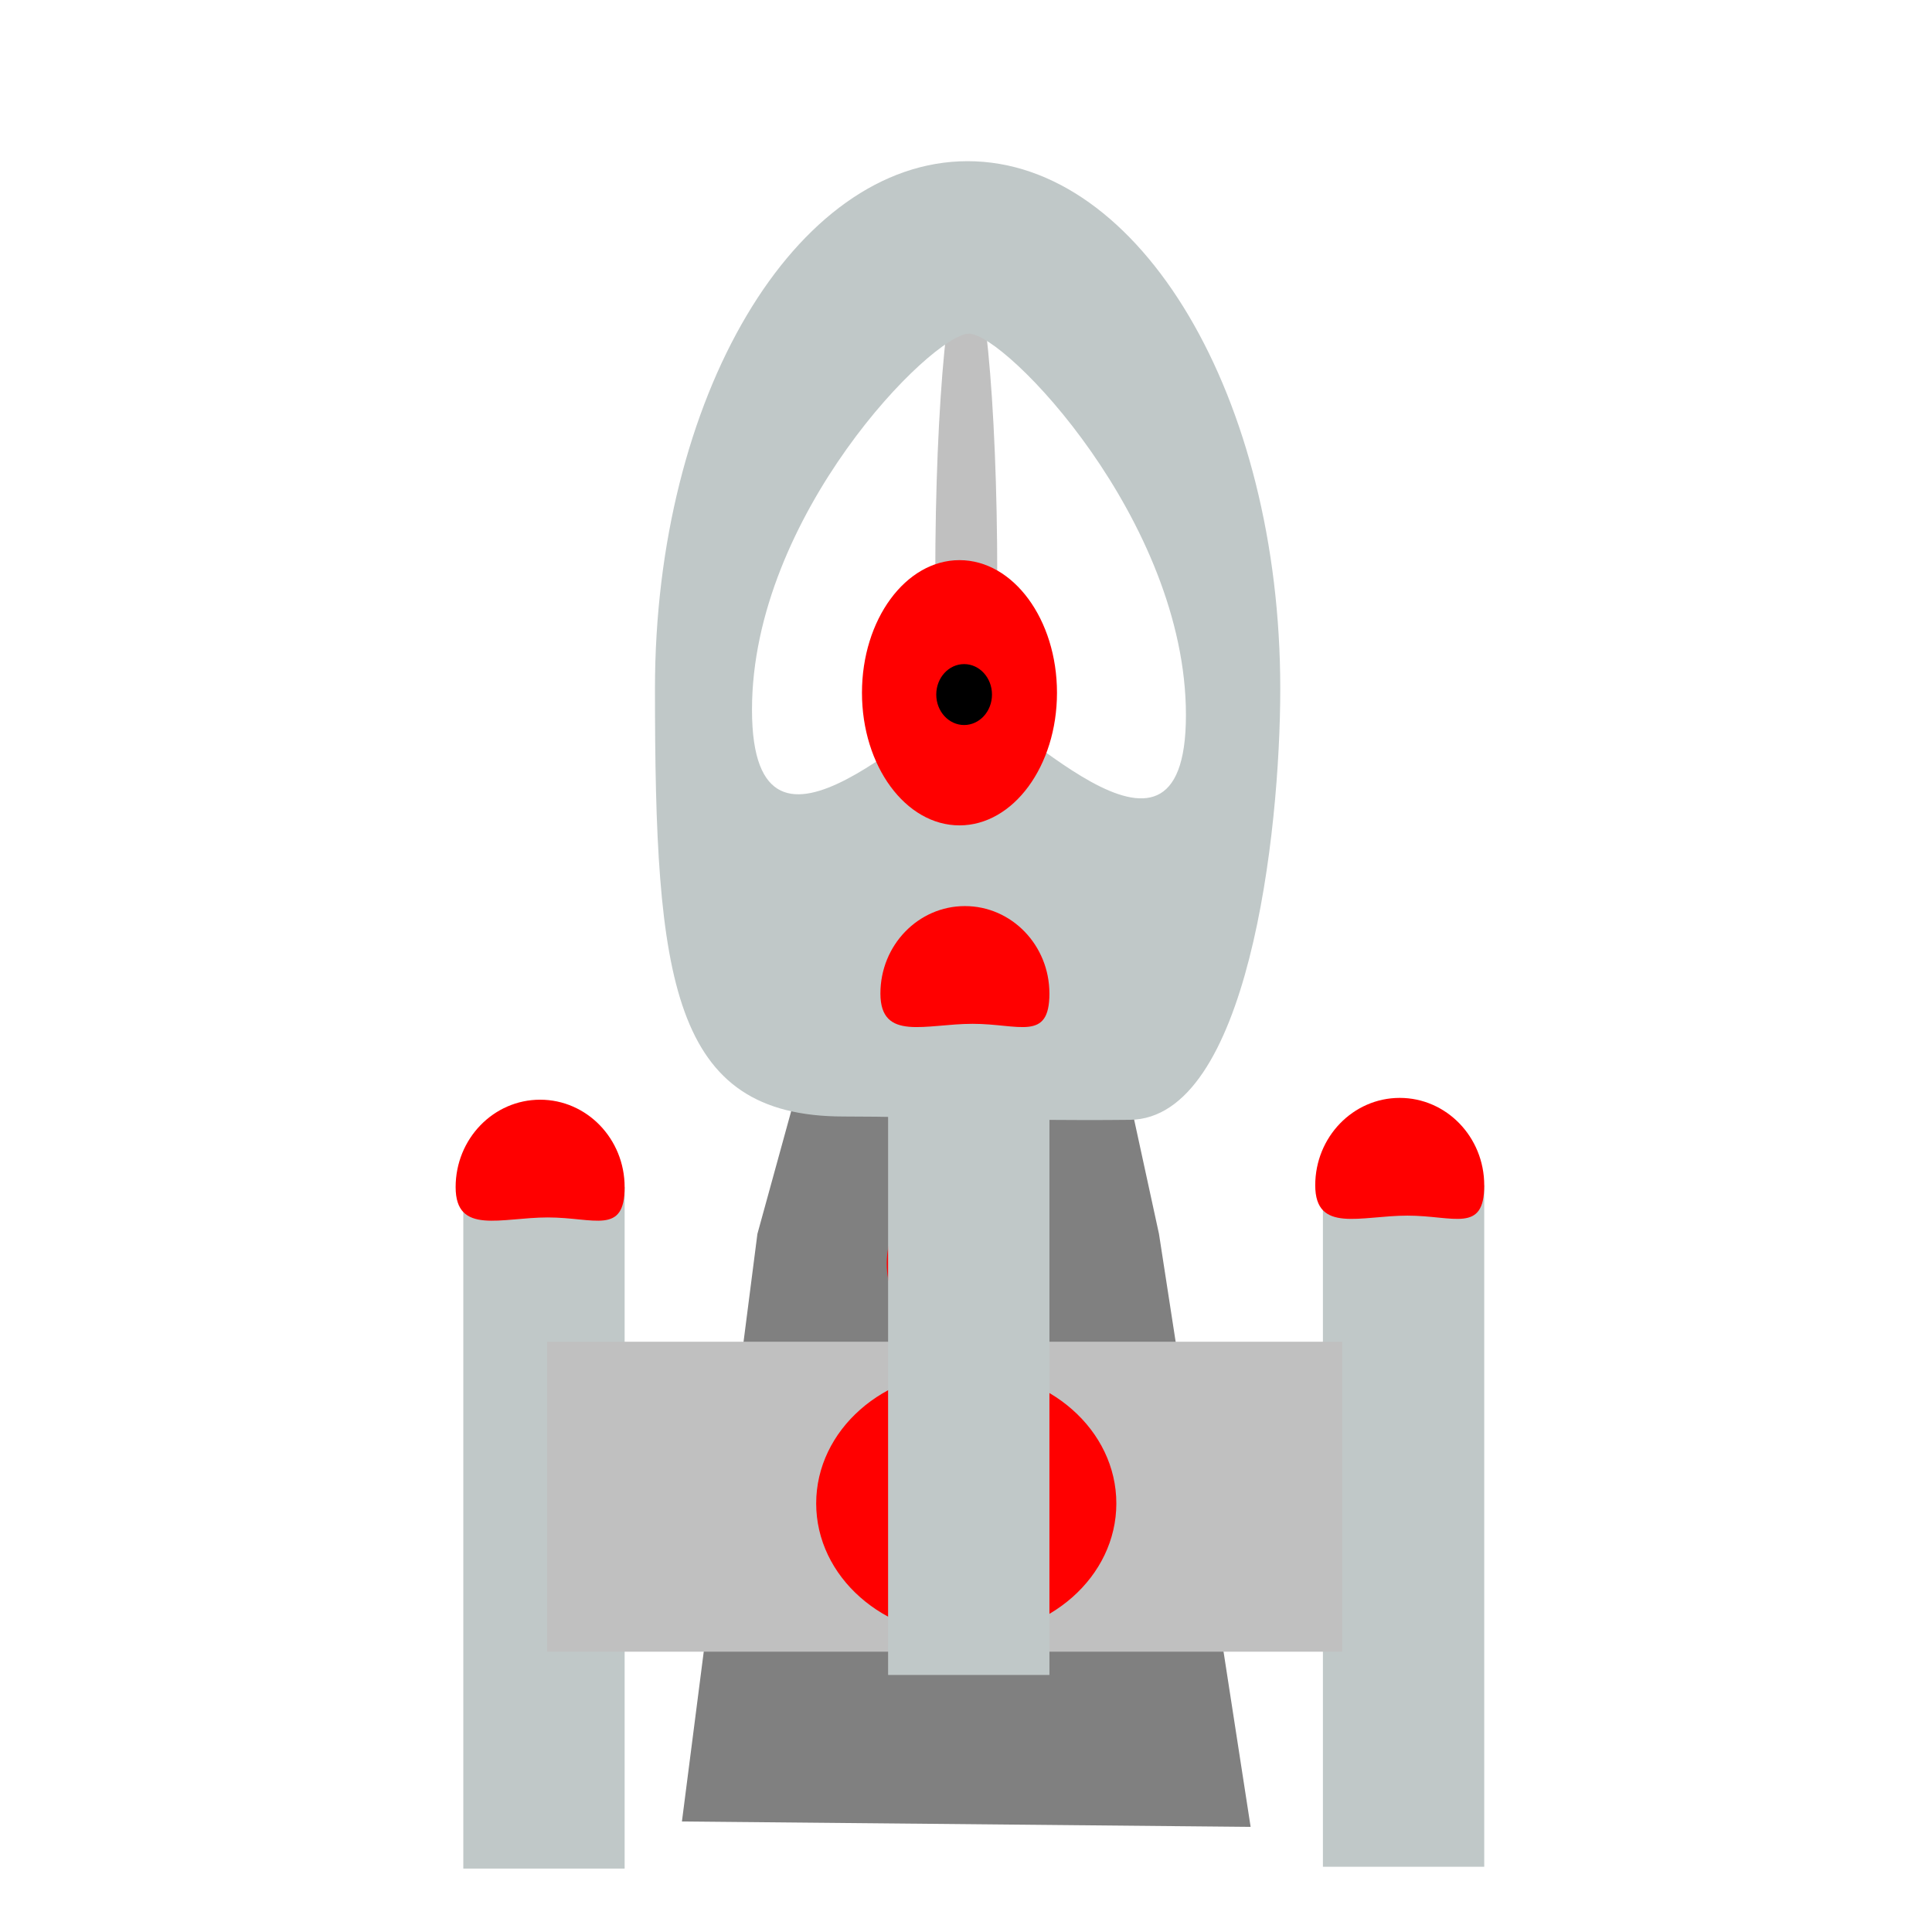
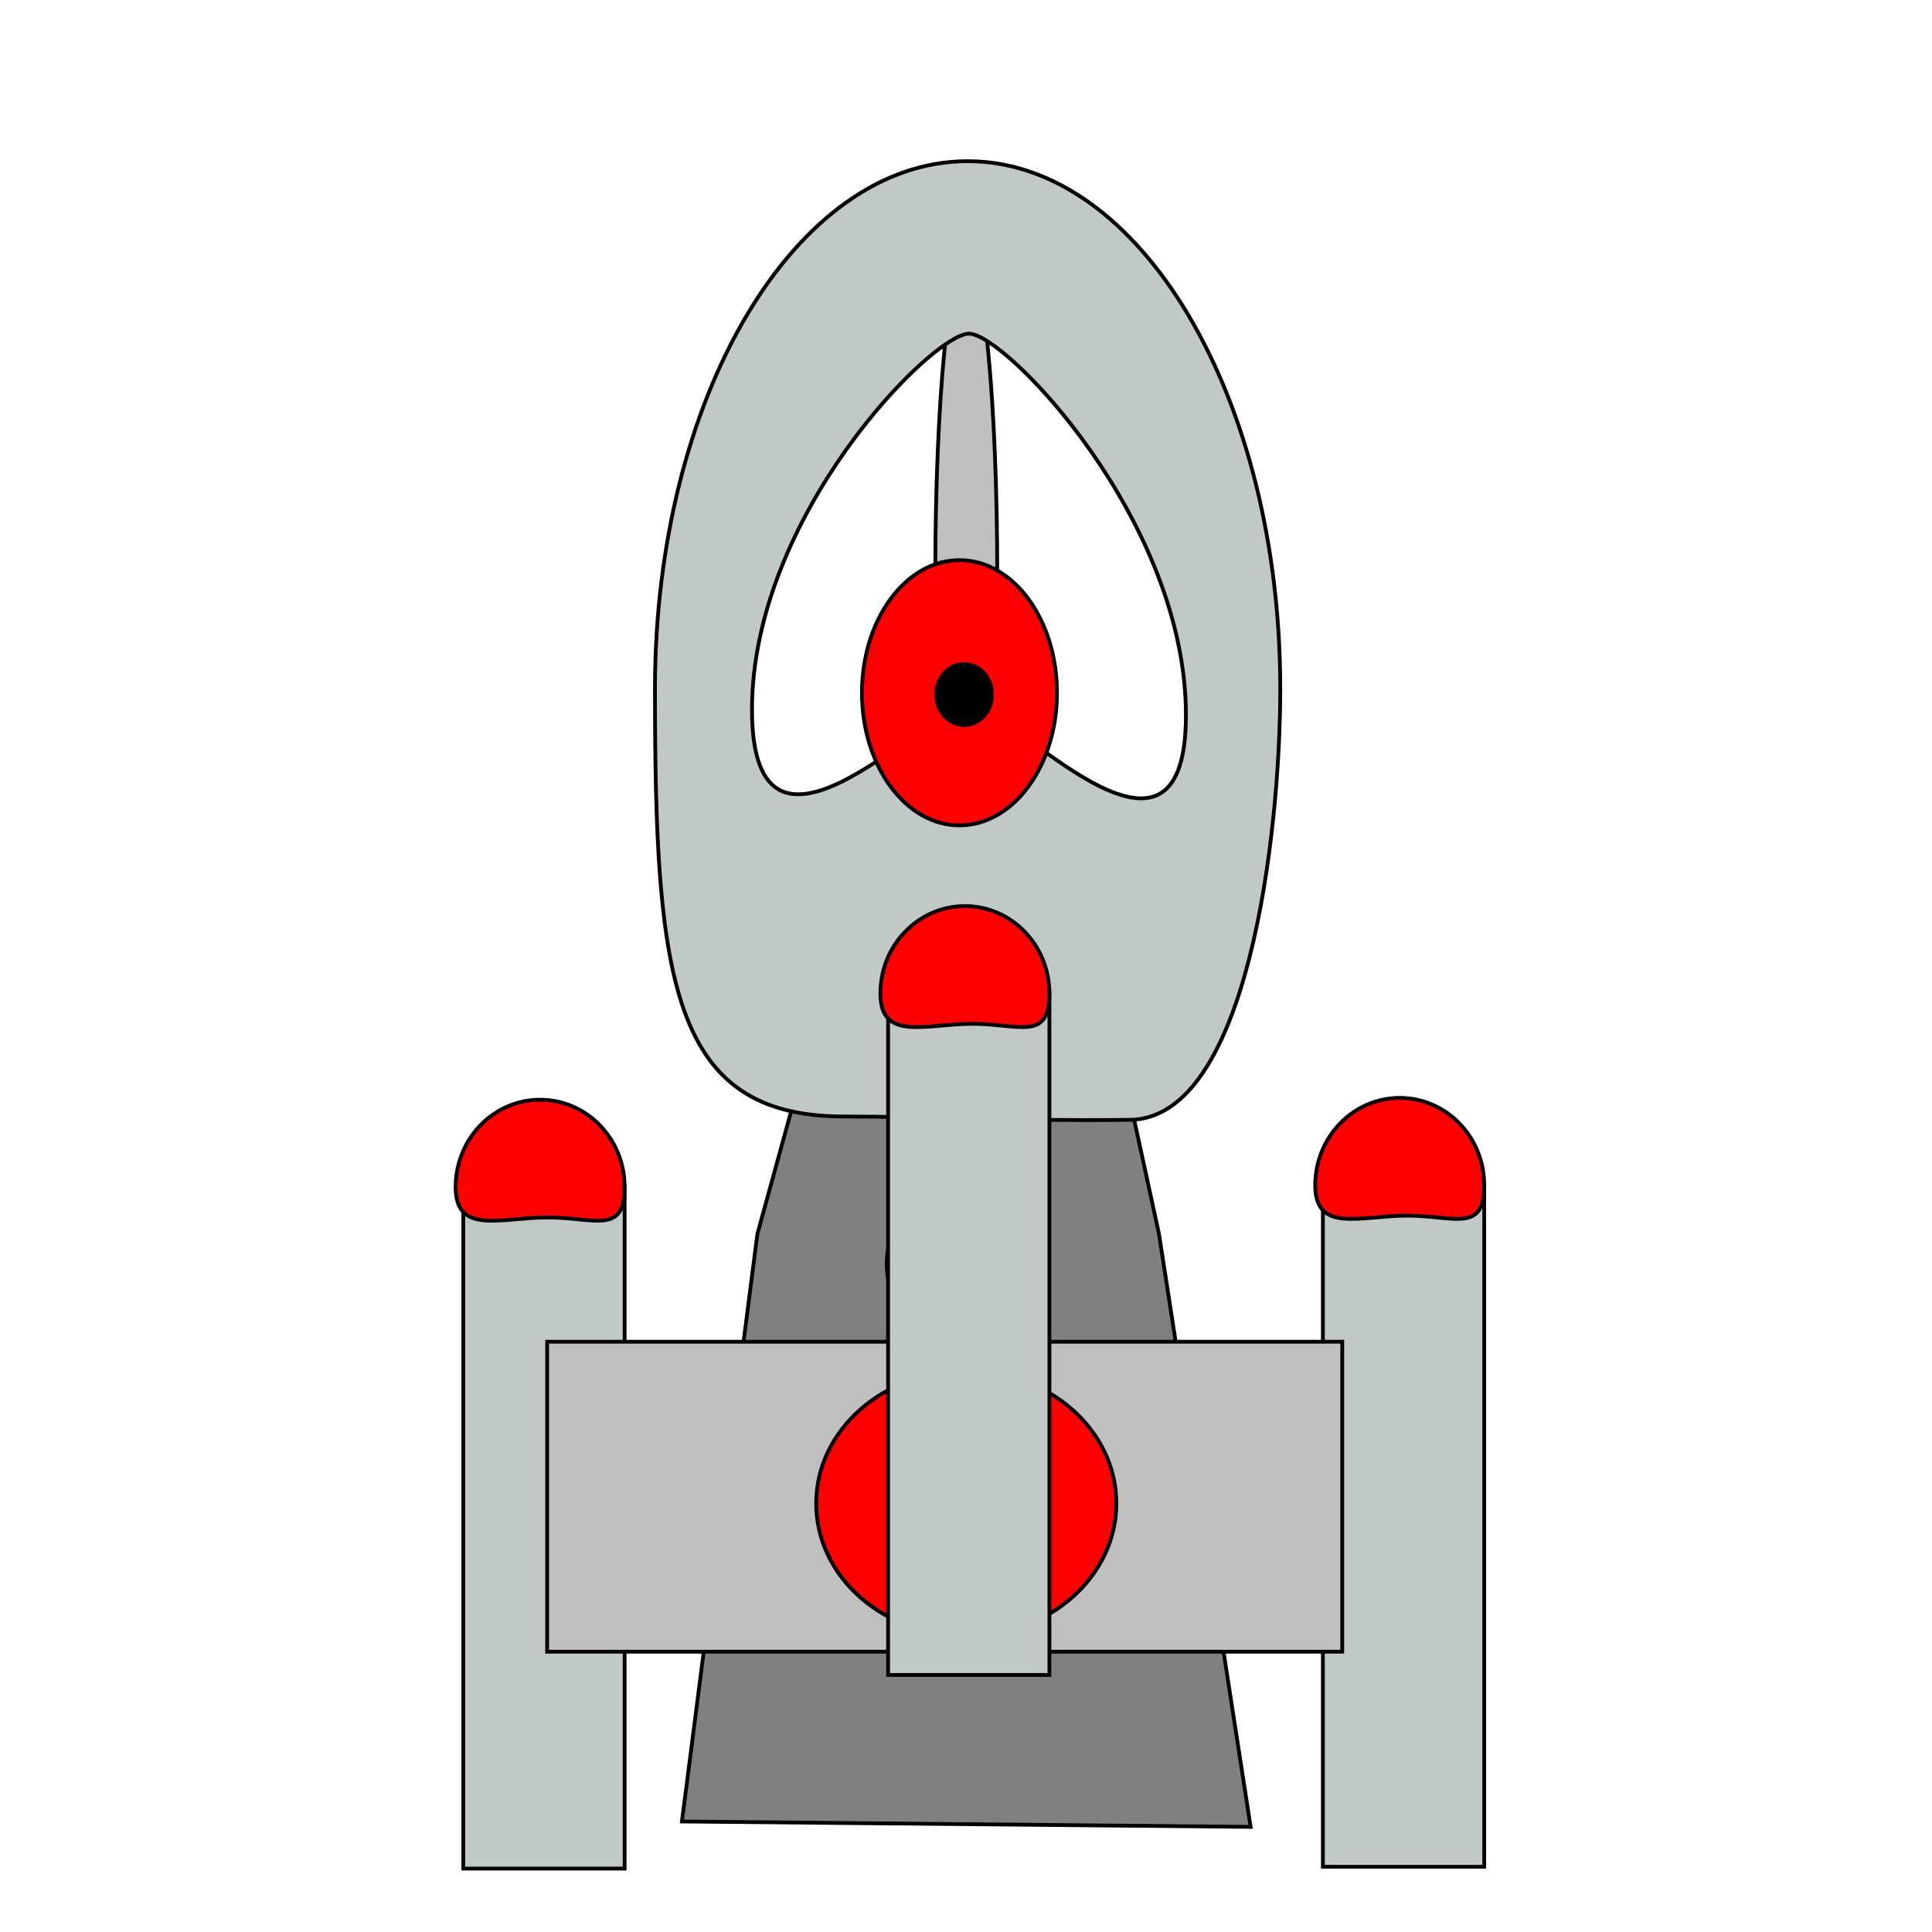
<svg xmlns="http://www.w3.org/2000/svg" xmlns:ns1="http://www.openswatchbook.org/uri/2009/osb" width="512" height="512" viewBox="0 0 135.467 135.467" version="1.1" id="svg8">
  <defs id="defs2">
    <linearGradient id="linearGradient6233" ns1:paint="solid">
      <stop style="stop-color:#ff0000;stop-opacity:1;" offset="0" id="stop6231" />
    </linearGradient>
  </defs>
  <g id="layer1" transform="translate(0,-161.5334)">
-     <ellipse style="fill:#c0c0c0;fill-opacity:1;stroke:none;stroke-width:0.265;stroke-opacity:1" id="path6357" cx="67.752" cy="201.939" rx="2.173" ry="22.301" />
-     <path style="fill:#808080;fill-opacity:1;stroke:none;stroke-width:0.265;stroke-opacity:1" d="m 56.696,235.012 h 21.734 l 2.835,13.04 6.426,41.577 -39.876,-0.378 5.292,-41.199 z" id="rect6314" />
-     <path style="fill:#c0c8c8;fill-opacity:1;stroke:none;stroke-width:1.086;stroke-opacity:1" d="m 256.428,42.715 c -45.761,0 -82.855,62.587 -82.855,139.793 -2e-5,77.206 4.28,113.377 50.041,113.377 22.88,0 42.774,1.23 75.816,0.883 31.221,-0.328 39.855,-75.657 39.855,-114.26 -2e-5,-77.206 -37.097,-139.793 -82.857,-139.793 z m 0.358,45.714 c 9.665,0 57.5,49.591 57.5,101.072 -1.4e-4,51.48 -47.835,-3.216 -57.5,-3.216 -9.665,0 -57.5,53.267 -57.5,1.787 -6e-5,-51.481 47.835,-99.643 57.5,-99.643 z" transform="matrix(0.2645833,0,0,0.2645833,0,161.5334)" id="path3713" />
-     <ellipse style="fill:#ff0000;fill-opacity:1;stroke:none;stroke-width:0.327;stroke-opacity:1" id="path4529" cx="67.276" cy="210.108" rx="6.837" ry="9.299" />
-     <ellipse style="fill:#000000;fill-opacity:1;stroke:none;stroke-width:0.327;stroke-opacity:1" id="path4533" cx="67.602" cy="210.234" rx="1.954" ry="2.136" />
-     <rect style="fill:#c0c8c8;fill-opacity:1;stroke:none;stroke-width:0.297;stroke-opacity:1" id="rect4552-4" width="11.312" height="47.782" x="32.486" y="244.771" />
-     <path style="fill:#ff0000;fill-opacity:1;stroke:none;stroke-width:0.243;stroke-opacity:1" d="m 43.799,244.771 c 10e-7,3.385 -2.114,2.126 -5.387,2.126 -3.273,0 -6.464,1.259 -6.464,-2.126 -2e-6,-3.385 2.653,-6.129 5.925,-6.129 3.273,0 5.925,2.744 5.925,6.129 z" id="path4556-8" />
-     <rect style="fill:#c0c8c8;fill-opacity:1;stroke:none;stroke-width:0.297;stroke-opacity:1" id="rect4552-0-0" width="11.312" height="47.782" x="92.759" y="244.644" />
-     <path style="fill:#ff0000;fill-opacity:1;stroke:none;stroke-width:0.243;stroke-opacity:1" d="m 104.072,244.644 c 0,3.385 -2.114,2.126 -5.387,2.126 -3.273,0 -6.464,1.259 -6.464,-2.126 0,-3.385 2.653,-6.129 5.925,-6.129 3.273,0 5.925,2.744 5.925,6.129 z" id="path4556-1-1" />
-     <ellipse style="fill:#ff0000;fill-opacity:1;stroke:none;stroke-width:0.265;stroke-opacity:1" id="path6297" cx="66.902" cy="250.131" rx="4.725" ry="5.292" />
-     <ellipse style="fill:#000000;fill-opacity:1;stroke:none;stroke-width:0.327;stroke-opacity:1" id="path4533-1" cx="67.091" cy="249.942" rx="1.954" ry="2.136" />
-     <rect style="fill:#c0c0c0;fill-opacity:1;stroke:none;stroke-width:0.265;stroke-opacity:1" id="rect6316" width="55.751" height="21.734" x="38.365" y="255.612" />
-     <ellipse style="fill:#ff0000;fill-opacity:1;stroke:none;stroke-width:0.406;stroke-opacity:1" id="path4529-4" ry="9.299" rx="10.523" cy="266.951" cx="67.752" />
-     <ellipse style="fill:#000000;fill-opacity:1;stroke:none;stroke-width:0.327;stroke-opacity:1" id="path4533-2" cx="68.361" cy="267.077" rx="1.954" ry="2.136" />
-     <rect style="fill:#c0c8c8;fill-opacity:1;stroke:none;stroke-width:0.297;stroke-opacity:1" id="rect4552-4-9" width="11.312" height="47.782" x="62.271" y="231.195" />
-     <path style="fill:#ff0000;fill-opacity:1;stroke:none;stroke-width:0.243;stroke-opacity:1" d="m 73.583,231.195 c 1e-6,3.385 -2.114,2.126 -5.387,2.126 -3.273,0 -6.464,1.259 -6.464,-2.126 -2e-6,-3.385 2.653,-6.129 5.925,-6.129 3.273,0 5.925,2.744 5.925,6.129 z" id="path4556-8-4" />
+     <ellipse style="fill:#c0c0c0;fill-opacity:1;stroke:#000000;stroke-width:0.265;stroke-opacity:1;stroke-miterlimit:4;stroke-dasharray:none" id="path6357" cx="67.752" cy="201.939" rx="2.173" ry="22.301" />
+     <path style="fill:#808080;fill-opacity:1;stroke:#000000;stroke-width:0.265;stroke-opacity:1;stroke-miterlimit:4;stroke-dasharray:none" d="m 56.696,235.012 h 21.734 l 2.835,13.04 6.426,41.577 -39.876,-0.378 5.292,-41.199 z" id="rect6314" />
+     <path style="fill:#c0c8c8;fill-opacity:1;stroke:#000000;stroke-width:1;stroke-opacity:1;stroke-miterlimit:4;stroke-dasharray:none" d="m 256.428,42.715 c -45.761,0 -82.855,62.587 -82.855,139.793 -2e-5,77.206 4.28,113.377 50.041,113.377 22.88,0 42.774,1.23 75.816,0.883 31.221,-0.328 39.855,-75.657 39.855,-114.26 -2e-5,-77.206 -37.097,-139.793 -82.857,-139.793 z m 0.358,45.714 c 9.665,0 57.5,49.591 57.5,101.072 -1.4e-4,51.48 -47.835,-3.216 -57.5,-3.216 -9.665,0 -57.5,53.267 -57.5,1.787 -6e-5,-51.481 47.835,-99.643 57.5,-99.643 z" transform="matrix(0.2645833,0,0,0.2645833,0,161.5334)" id="path3713" />
+     <ellipse style="fill:#ff0000;fill-opacity:1;stroke:#000000;stroke-width:0.265;stroke-opacity:1;stroke-miterlimit:4;stroke-dasharray:none" id="path4529" cx="67.276" cy="210.108" rx="6.837" ry="9.299" />
+     <ellipse style="fill:#000000;fill-opacity:1;stroke:#000000;stroke-width:0.265;stroke-opacity:1;stroke-miterlimit:4;stroke-dasharray:none" id="path4533" cx="67.602" cy="210.234" rx="1.954" ry="2.136" />
+     <rect style="fill:#c0c8c8;fill-opacity:1;stroke:#000000;stroke-width:0.265;stroke-opacity:1;stroke-miterlimit:4;stroke-dasharray:none" id="rect4552-4" width="11.312" height="47.782" x="32.486" y="244.771" />
+     <path style="fill:#ff0000;fill-opacity:1;stroke:#000000;stroke-width:0.265;stroke-opacity:1;stroke-miterlimit:4;stroke-dasharray:none" d="m 43.799,244.771 c 10e-7,3.385 -2.114,2.126 -5.387,2.126 -3.273,0 -6.464,1.259 -6.464,-2.126 -2e-6,-3.385 2.653,-6.129 5.925,-6.129 3.273,0 5.925,2.744 5.925,6.129 z" id="path4556-8" />
+     <rect style="fill:#c0c8c8;fill-opacity:1;stroke:#000000;stroke-width:0.265;stroke-opacity:1;stroke-miterlimit:4;stroke-dasharray:none" id="rect4552-0-0" width="11.312" height="47.782" x="92.759" y="244.644" />
+     <path style="fill:#ff0000;fill-opacity:1;stroke:#000000;stroke-width:0.265;stroke-opacity:1;stroke-miterlimit:4;stroke-dasharray:none" d="m 104.072,244.644 c 0,3.385 -2.114,2.126 -5.387,2.126 -3.273,0 -6.464,1.259 -6.464,-2.126 0,-3.385 2.653,-6.129 5.925,-6.129 3.273,0 5.925,2.744 5.925,6.129 z" id="path4556-1-1" />
+     <ellipse style="fill:#ff0000;fill-opacity:1;stroke:#000000;stroke-width:0.265;stroke-opacity:1;stroke-miterlimit:4;stroke-dasharray:none" id="path6297" cx="66.902" cy="250.131" rx="4.725" ry="5.292" />
+     <ellipse style="fill:#000000;fill-opacity:1;stroke:#000000;stroke-width:0.265;stroke-opacity:1;stroke-miterlimit:4;stroke-dasharray:none" id="path4533-1" cx="67.091" cy="249.942" rx="1.954" ry="2.136" />
+     <rect style="fill:#c0c0c0;fill-opacity:1;stroke:#000000;stroke-width:0.265;stroke-opacity:1;stroke-miterlimit:4;stroke-dasharray:none" id="rect6316" width="55.751" height="21.734" x="38.365" y="255.612" />
+     <ellipse style="fill:#ff0000;fill-opacity:1;stroke:#000000;stroke-width:0.265;stroke-opacity:1;stroke-miterlimit:4;stroke-dasharray:none" id="path4529-4" ry="9.299" rx="10.523" cy="266.951" cx="67.752" />
+     <ellipse style="fill:#000000;fill-opacity:1;stroke:#000000;stroke-width:0.265;stroke-opacity:1;stroke-miterlimit:4;stroke-dasharray:none" id="path4533-2" cx="68.361" cy="267.077" rx="1.954" ry="2.136" />
+     <rect style="fill:#c0c8c8;fill-opacity:1;stroke:#000000;stroke-width:0.265;stroke-opacity:1;stroke-miterlimit:4;stroke-dasharray:none" id="rect4552-4-9" width="11.312" height="47.782" x="62.271" y="231.195" />
+     <path style="fill:#ff0000;fill-opacity:1;stroke:#000000;stroke-width:0.265;stroke-opacity:1;stroke-miterlimit:4;stroke-dasharray:none" d="m 73.583,231.195 c 1e-6,3.385 -2.114,2.126 -5.387,2.126 -3.273,0 -6.464,1.259 -6.464,-2.126 -2e-6,-3.385 2.653,-6.129 5.925,-6.129 3.273,0 5.925,2.744 5.925,6.129 z" id="path4556-8-4" />
  </g>
</svg>
